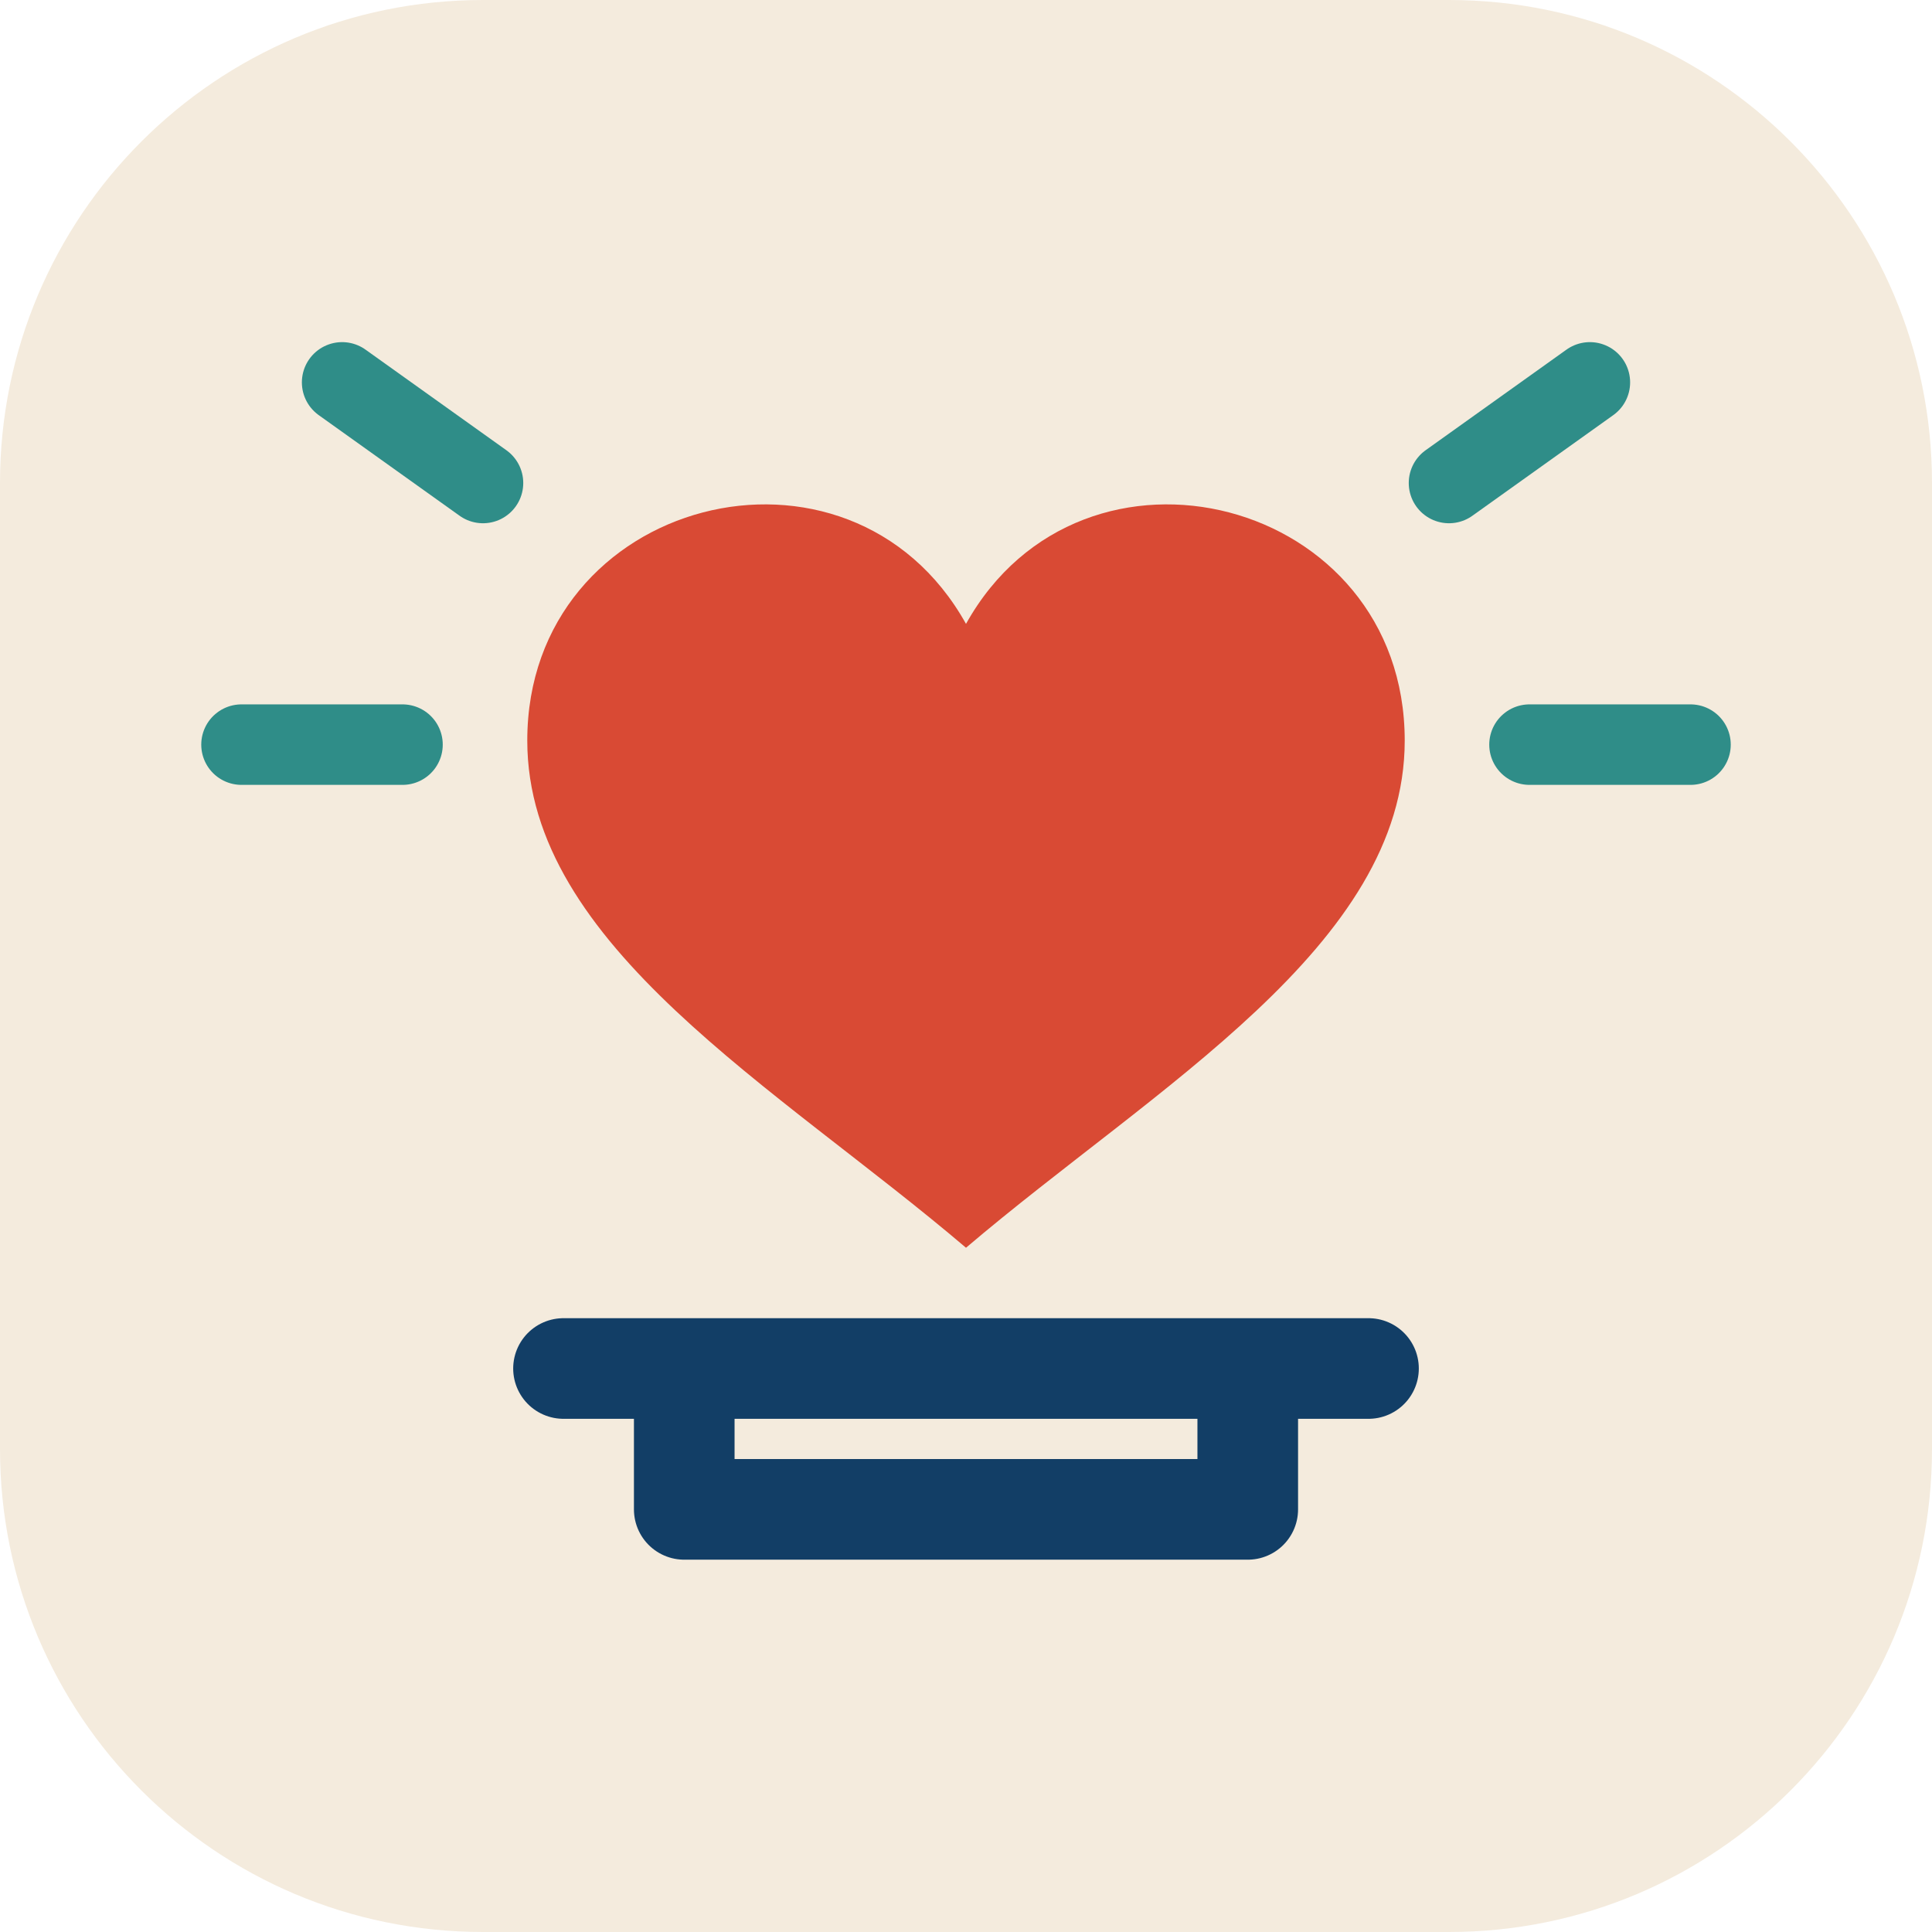
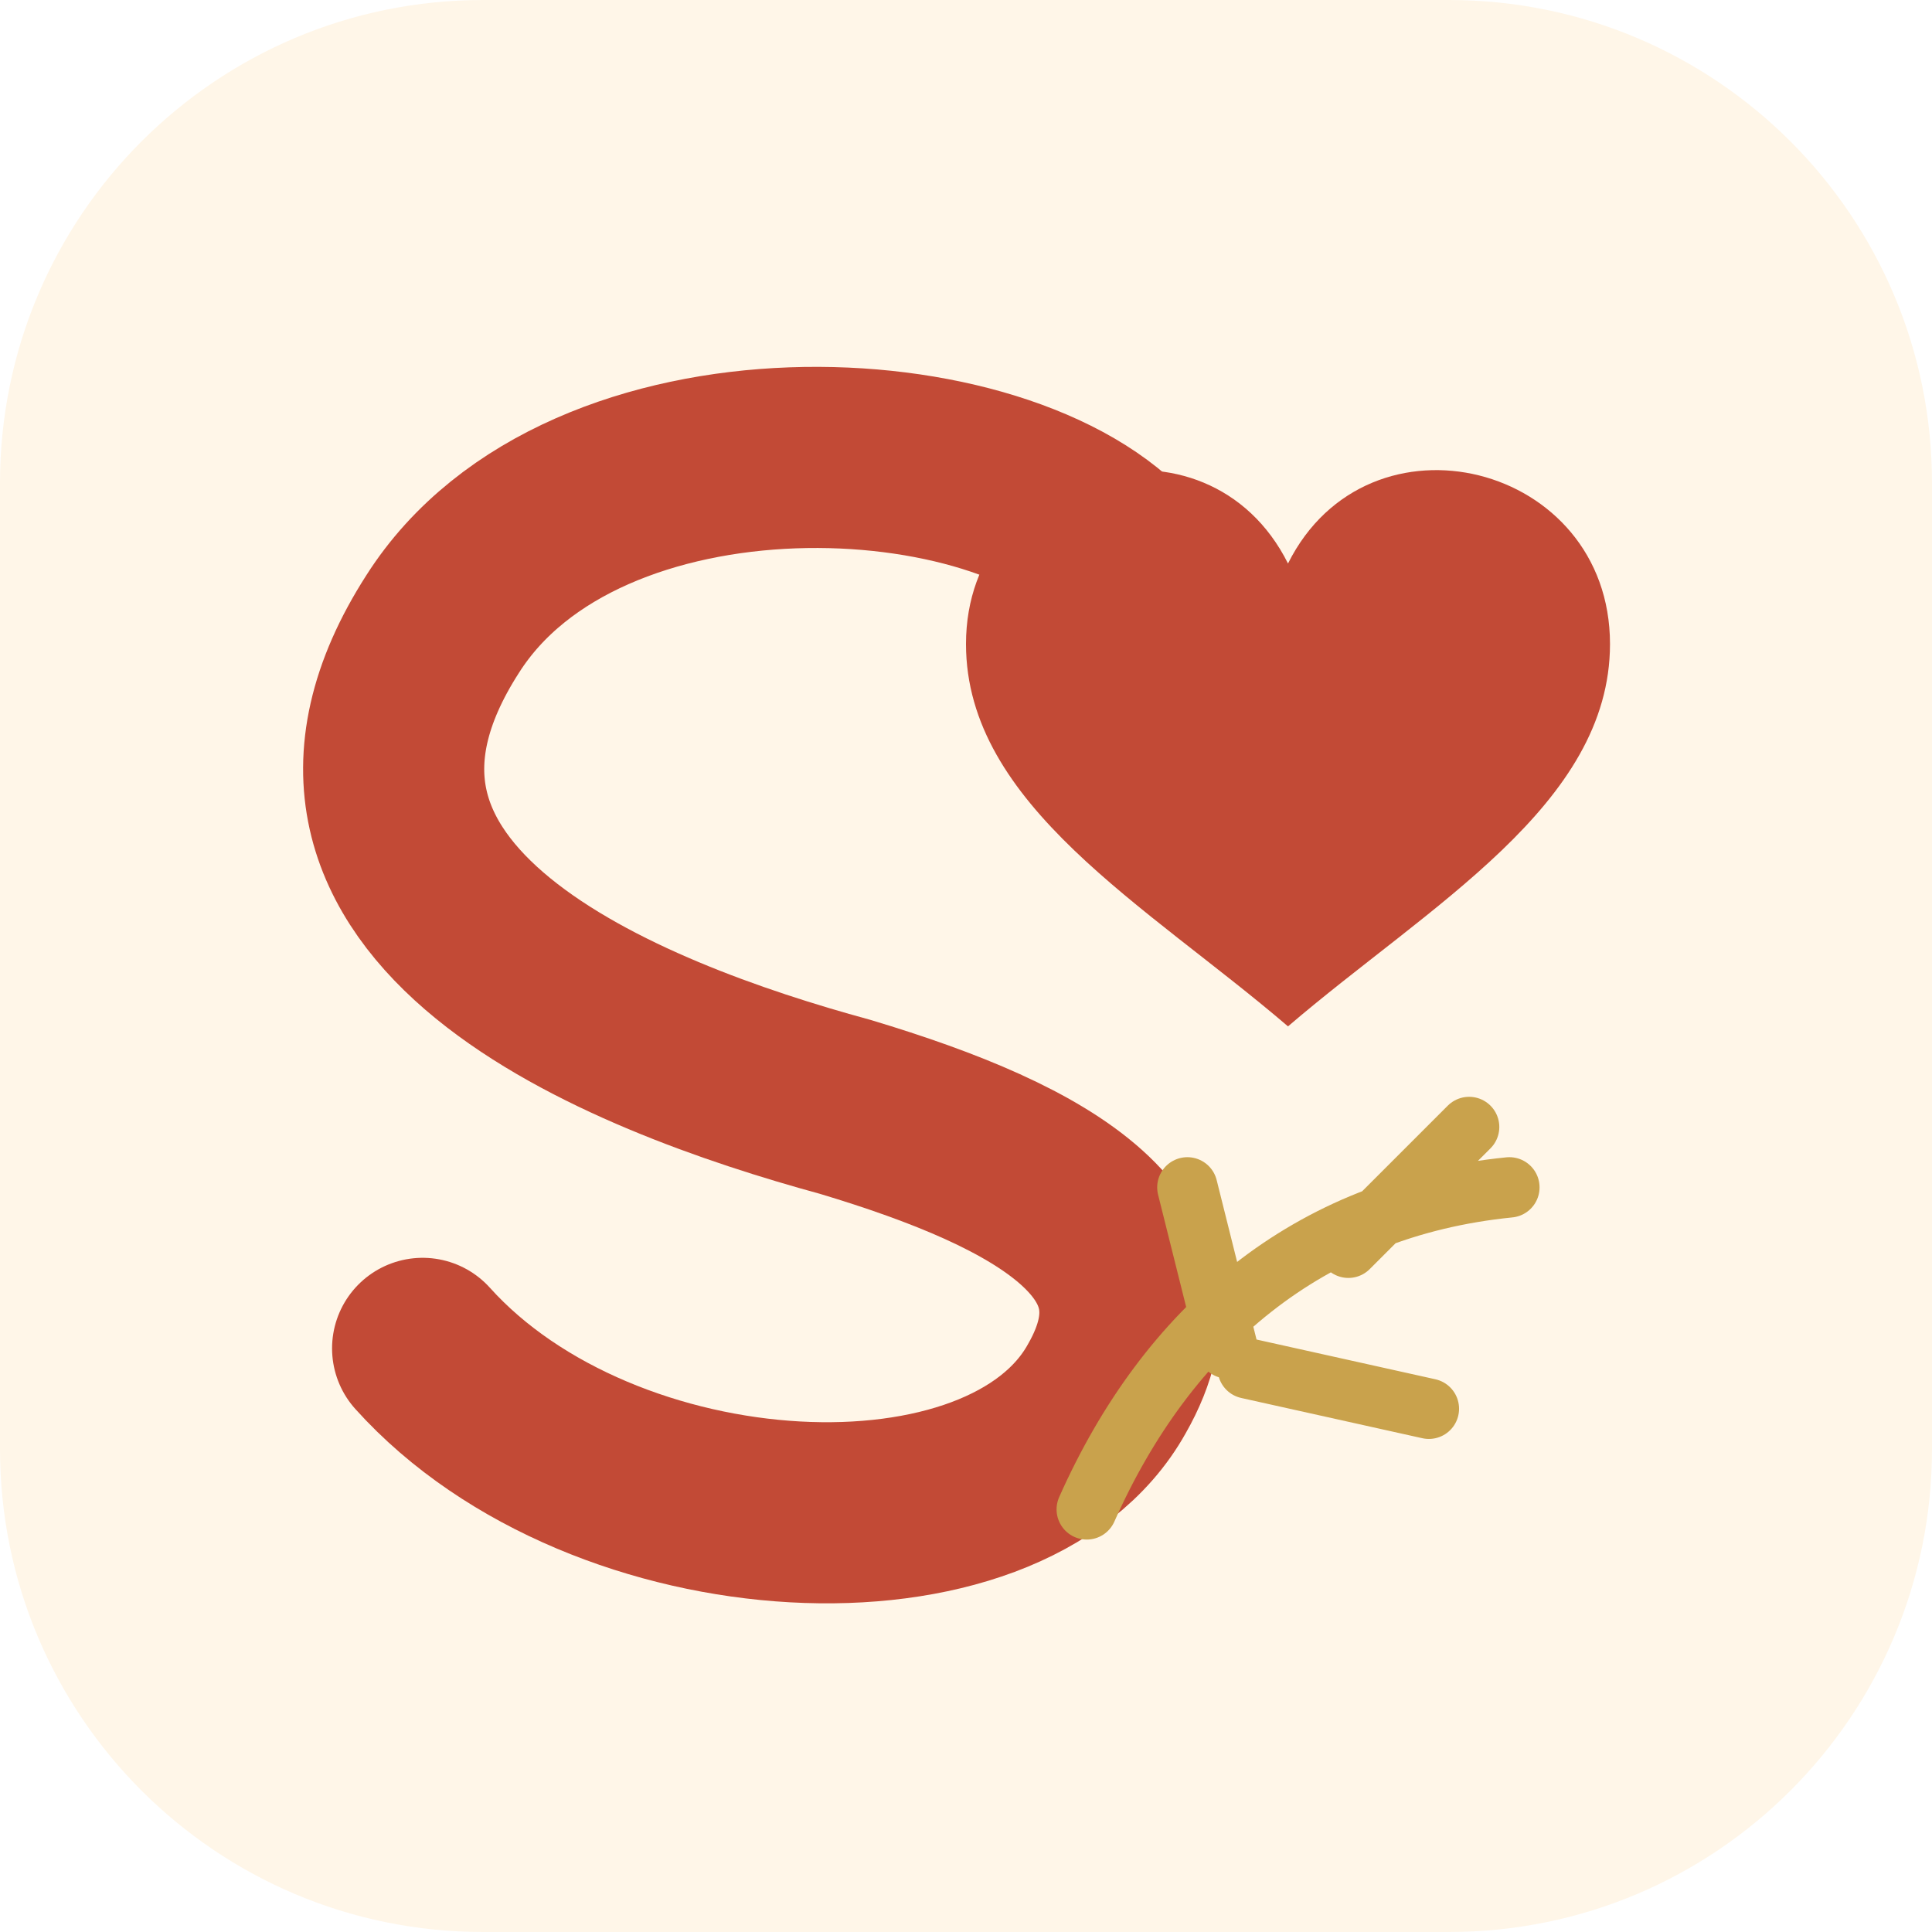
<svg xmlns="http://www.w3.org/2000/svg" viewBox="0 0 96 96" role="img" aria-labelledby="title desc">
-   <rect width="96" height="96" rx="24" fill="#F4EBDD" />
-   <path d="M48 31c-5.8-10.4-21.8-6.3-21.8 5.8C26.2 47 38.6 54 48 62c9.4-8 21.8-15 21.8-25.2C69.8 24.7 53.8 20.6 48 31Z" fill="#D94A34" />
-   <path d="M28 68h40M34 68v7h28v-7" fill="none" stroke="#123E66" stroke-width="5" stroke-linecap="round" stroke-linejoin="round" />
-   <path d="m24 24-7-5m55 5 7-5M20 37h-8m72 0h-8" fill="none" stroke="#2F8D88" stroke-width="4" stroke-linecap="round" />
+   <rect width="96" height="96" rx="24" fill="#FFF6E8" />
+   <path d="M64 28c-4-8-16-5-16 4 0 8 9 13 16 19 7-6 16-11 16-19 0-9-12-12-16-4Z" fill="#C24A36" />
+   <path d="M56 28c-6-7-27-8-34 3-9 14 9 21 20 24 10 3 17 7 13 14-5 9-25 8-34-2" fill="none" stroke="#C24A36" stroke-width="9" stroke-linecap="round" />
+   <path d="M75 59c-10 1-17 7-21 16m7-8-2-8m8 3 6-6m-11 12 9 2" fill="none" stroke="#C9A24C" stroke-width="3" stroke-linecap="round" stroke-linejoin="round" />
</svg>
